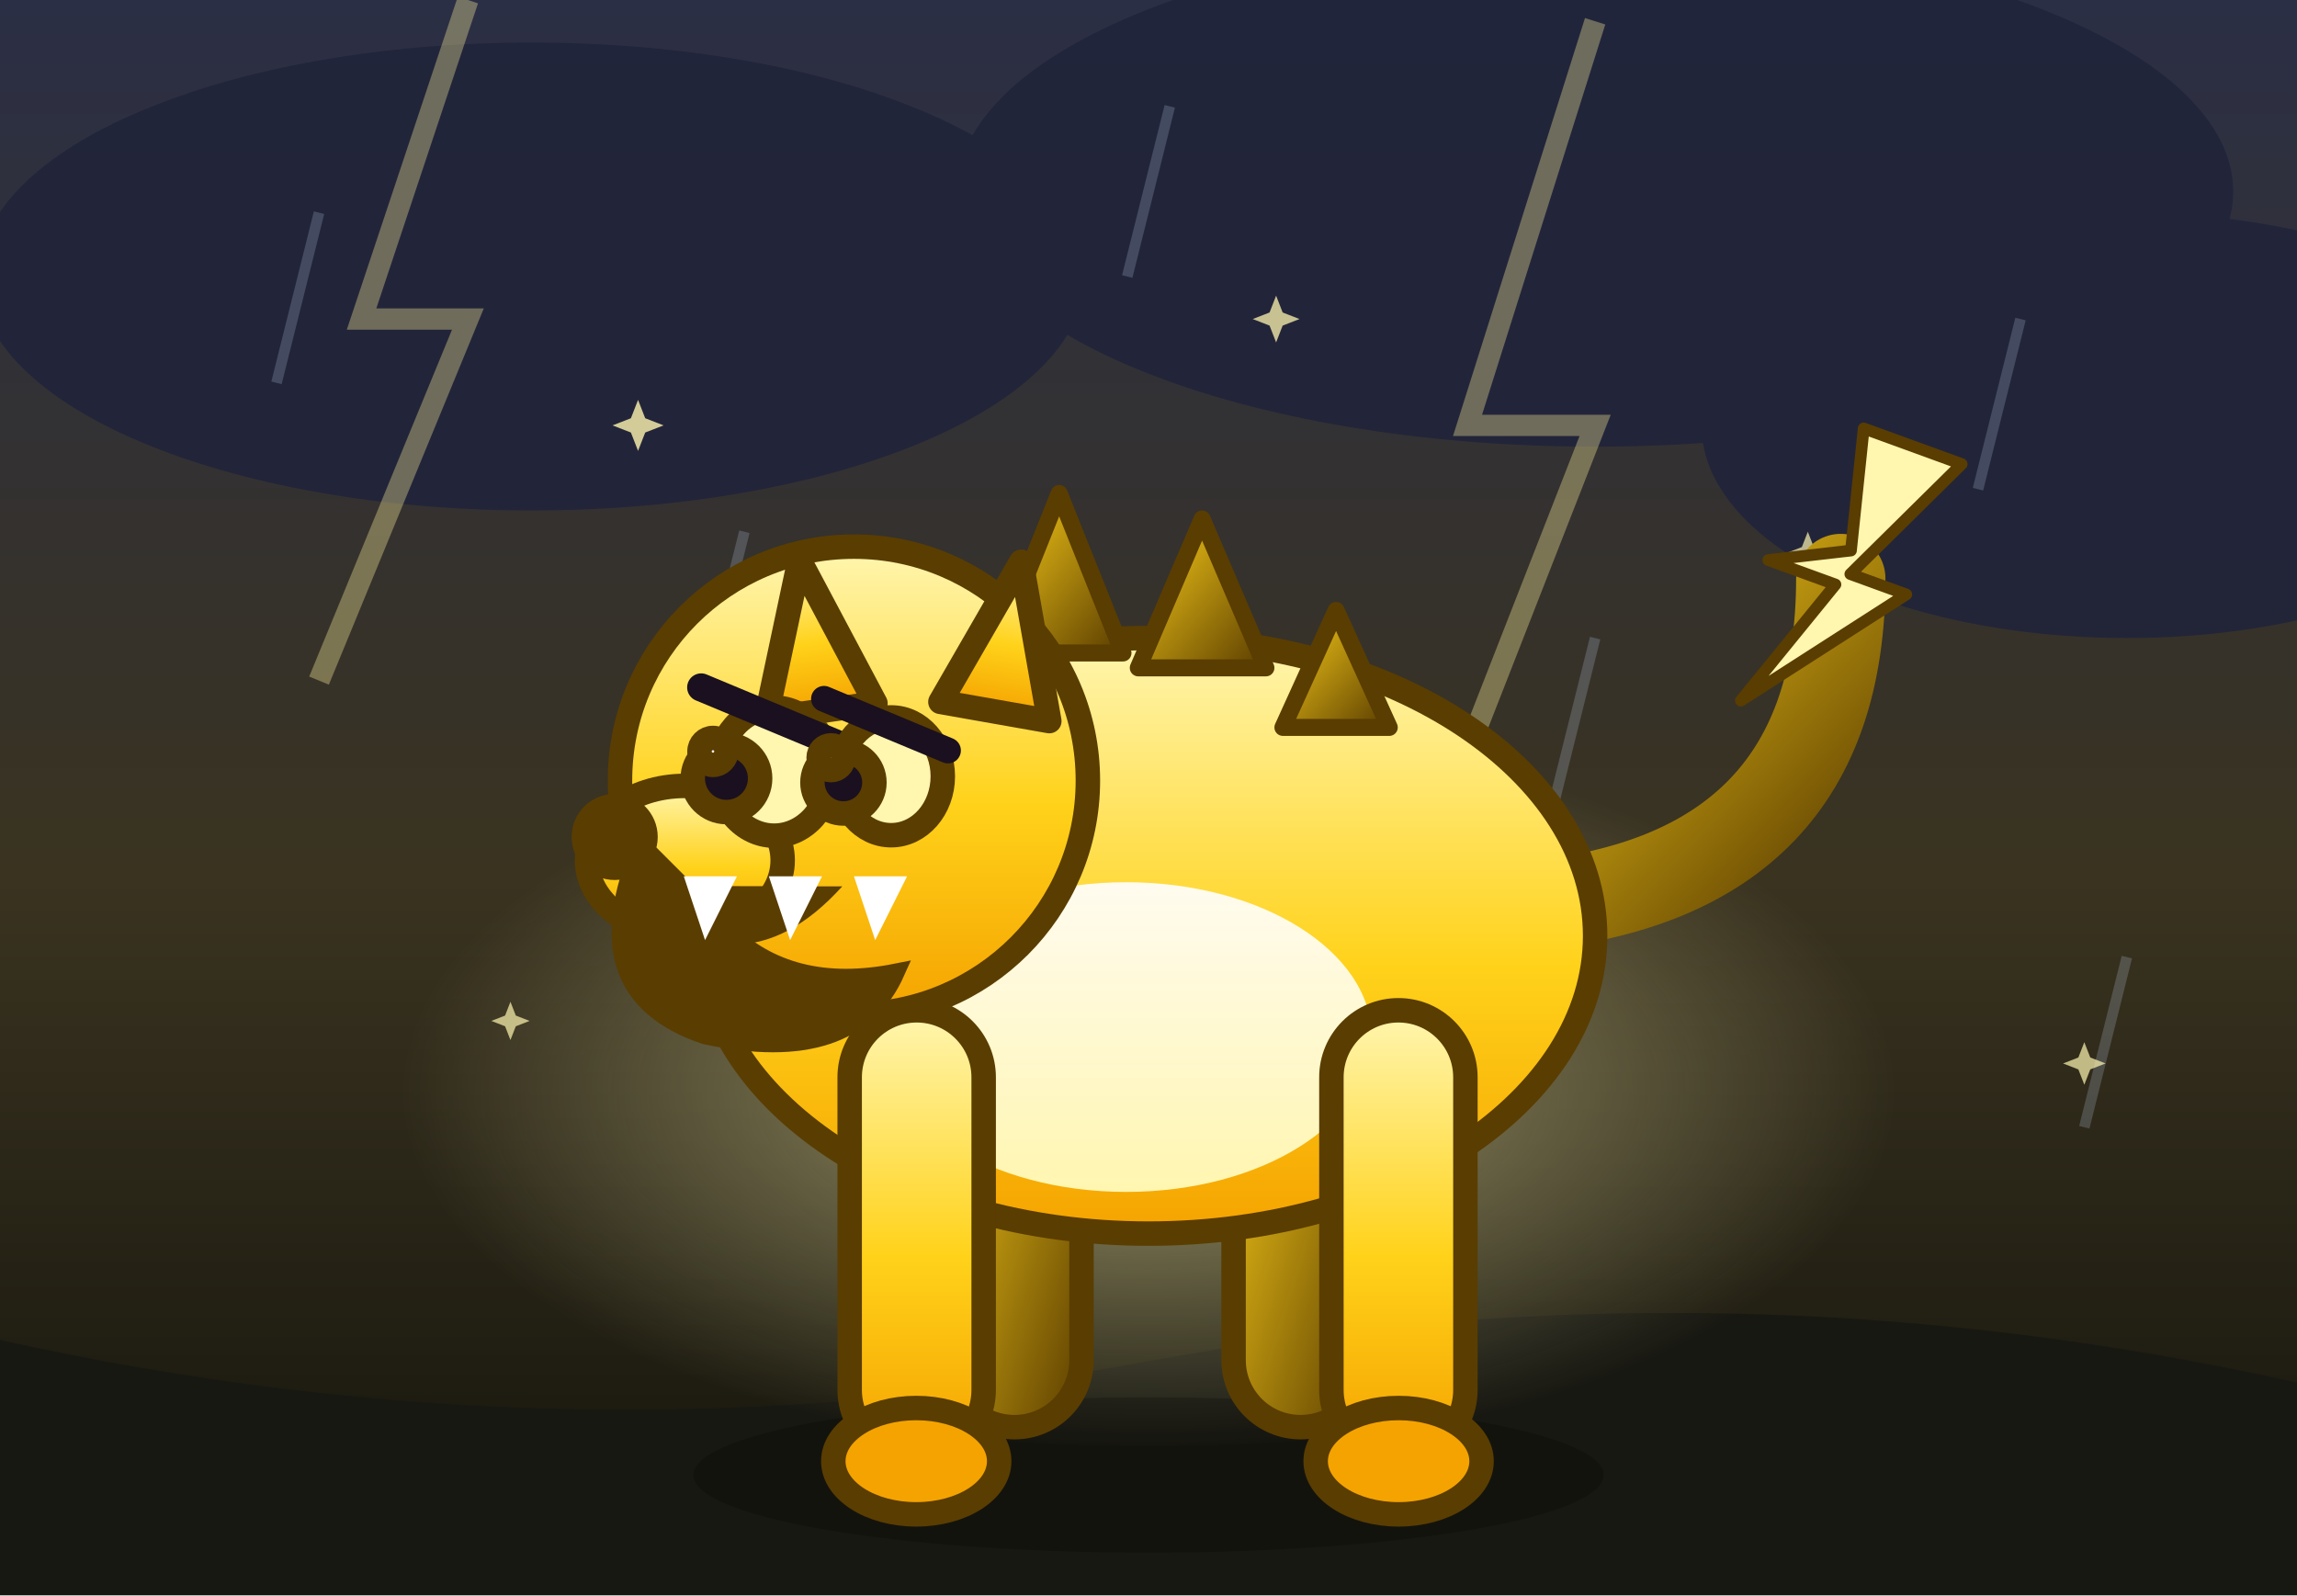
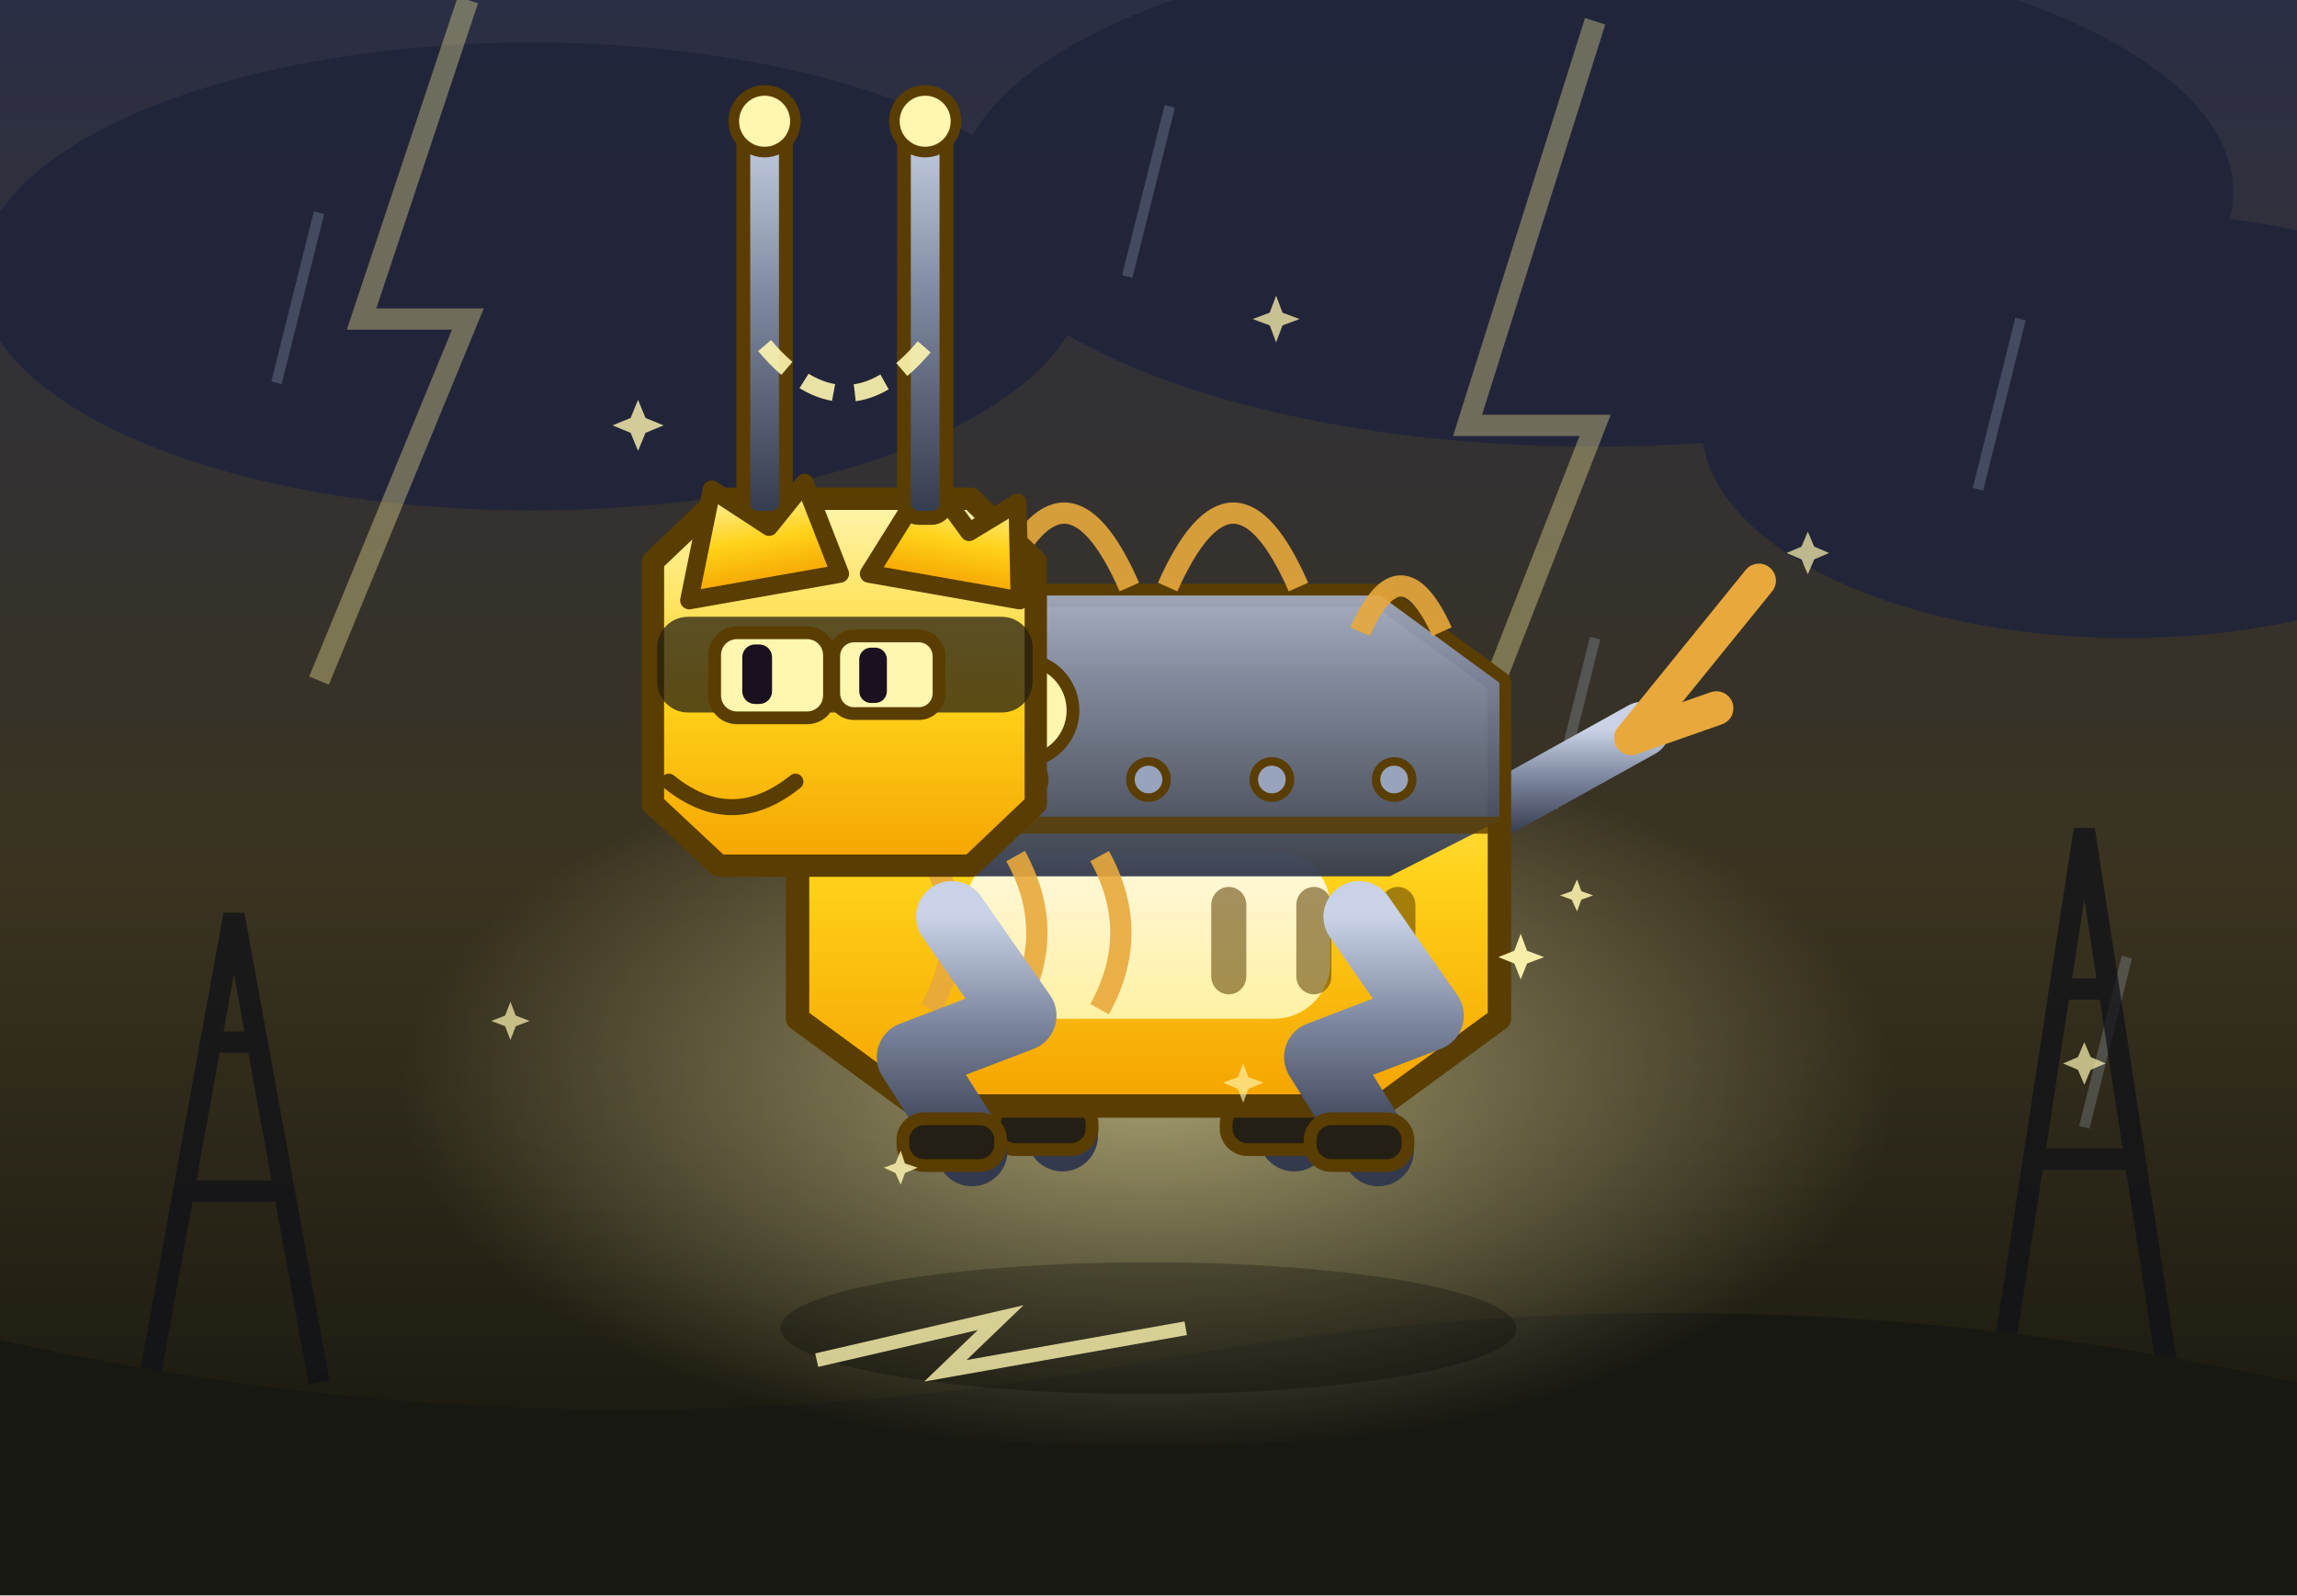
<svg xmlns="http://www.w3.org/2000/svg" viewBox="0 0 216 150">
  <defs>
    <linearGradient id="bodyS4_045" x1="0" y1="0" x2="0" y2="1">
      <stop offset="0%" stop-color="#fff6b0" />
      <stop offset="55%" stop-color="#ffd21a" />
      <stop offset="100%" stop-color="#f5a300" />
    </linearGradient>
    <linearGradient id="body2S4_045" x1="0" y1="0" x2="1" y2="1">
      <stop offset="0%" stop-color="#ffd21a" />
      <stop offset="100%" stop-color="#5a3d00" />
    </linearGradient>
    <linearGradient id="bellyS4_045" x1="0" y1="0" x2="0" y2="1">
      <stop offset="0%" stop-color="#ffffff" stop-opacity=".92" />
      <stop offset="100%" stop-color="#fff6b0" />
    </linearGradient>
+     <linearGradient id="voidS4_045" x1="0" y1="0" x2="0.3" y2="1">
+       <stop offset="0%" stop-color="#4c2a86" />
+       <stop offset="55%" stop-color="#2a1352" />
+       <stop offset="100%" stop-color="#100628" />
+     </linearGradient>
+     <linearGradient id="metalS4_045" x1="0" y1="0" x2="0" y2="1">
+       <stop offset="0%" stop-color="#c9d2e6" />
+       <stop offset="45%" stop-color="#7d879f" />
+       <stop offset="100%" stop-color="#333a4d" />
+     </linearGradient>
+     <linearGradient id="woodS4_045" x1="0" y1="0" x2="1" y2="1">
+       <stop offset="0%" stop-color="#9a6d3a" />
+       <stop offset="100%" stop-color="#4a3016" />
+     </linearGradient>
    <radialGradient id="stageS4_045" cx="50%" cy="62%" r="55%">
      <stop offset="0%" stop-color="#fff6b0" stop-opacity=".55" />
      <stop offset="70%" stop-color="#fff6b0" stop-opacity="0" />
    </radialGradient>
    <radialGradient id="orbS4_045" cx="42%" cy="38%" r="65%">
      <stop offset="0%" stop-color="#ffffff" stop-opacity=".95" />
      <stop offset="45%" stop-color="#fff6b0" />
      <stop offset="100%" stop-color="#f5a300" />
    </radialGradient>
+     <radialGradient id="haloS4_045" cx="50%" cy="50%" r="50%">
+       <stop offset="60%" stop-color="#fff6b0" stop-opacity="0" />
+       <stop offset="100%" stop-color="#fff6b0" stop-opacity=".5" />
+     </radialGradient>
+     <linearGradient id="rimS4_045" x1="0" y1="0" x2="1" y2="1">
+       <stop offset="0%" stop-color="#ff9bf5" />
+       <stop offset="100%" stop-color="#fff6b0" stop-opacity=".2" />
+     </linearGradient>
+     <clipPath id="clS4_045_1">
+       <path d="M75.0,64.2 L86.2,56.0 L129.8,56.0 L141.0,64.2 L141.0,95.8 L129.8,104.0 L86.2,104.0 L75.0,95.8 Z" />
+     </clipPath>
  </defs>
  <defs>
    <linearGradient id="skyS4_045" x1="0" y1="0" x2="0" y2="1">
      <stop offset="0%" stop-color="#2b2f45" />
      <stop offset="55%" stop-color="#3a3320" />
      <stop offset="100%" stop-color="#14140c" />
    </linearGradient>
  </defs>
  <rect x="0" y="0" width="216" height="150" fill="url(#skyS4_045)" />
  <g fill="#20233a" opacity=".9">
    <ellipse cx="50" cy="26" rx="52" ry="22" />
    <ellipse cx="150" cy="18" rx="60" ry="24" />
    <ellipse cx="200" cy="40" rx="40" ry="20" />
  </g>
  <polyline points="150,2 138,40 150,40 132,86" fill="none" stroke="#fff29a" stroke-width="2" opacity=".35" />
  <polyline points="44,0 34,30 44,30 30,64" fill="none" stroke="#fff29a" stroke-width="2" opacity=".35" />
  <line x1="30" y1="20" x2="26" y2="36" stroke="#cfe0ff" stroke-width="1" opacity=".2" />
  <line x1="70" y1="50" x2="66" y2="66" stroke="#cfe0ff" stroke-width="1" opacity=".2" />
  <line x1="110" y1="10" x2="106" y2="26" stroke="#cfe0ff" stroke-width="1" opacity=".2" />
  <line x1="150" y1="60" x2="146" y2="76" stroke="#cfe0ff" stroke-width="1" opacity=".2" />
  <line x1="190" y1="30" x2="186" y2="46" stroke="#cfe0ff" stroke-width="1" opacity=".2" />
  <line x1="90" y1="90" x2="86" y2="106" stroke="#cfe0ff" stroke-width="1" opacity=".2" />
  <line x1="200" y1="90" x2="196" y2="106" stroke="#cfe0ff" stroke-width="1" opacity=".2" />
-   <path d="M60,37.6 L60.672,39.328 L62.4,40 L60.672,40.672 L60,42.4 L59.328,40.672 L57.6,40 L59.328,39.328 Z" fill="#fff6b0" opacity="0.8" />
-   <path d="M170,50 L170.56,51.44 L172,52 L170.56,52.56 L170,54 L169.44,52.56 L168,52 L169.44,51.44 Z" fill="#fff6b0" opacity="0.7" />
-   <path d="M120,27.8 L120.616,29.384 L122.2,30 L120.616,30.616 L120,32.2 L119.384,30.616 L117.8,30 L119.384,29.384 Z" fill="#fff6b0" opacity="0.75" />
-   <path d="M48,94.2 L48.504,95.496 L49.8,96 L48.504,96.504 L48,97.8 L47.496,96.504 L46.2,96 L47.496,95.496 Z" fill="#fff6b0" opacity="0.7" />
-   <path d="M196,98 L196.56,99.44 L198,100 L196.56,100.56 L196,102 L195.44,100.56 L194,100 L195.44,99.44 Z" fill="#fff6b0" opacity="0.7" />
+   <path d="M60.0,37.6 L60.7,39.3 L62.4,40.0 L60.7,40.7 L60.0,42.4 L59.3,40.7 L57.6,40.0 L59.3,39.3 Z" fill="#fff6b0" opacity="0.8" />
+   <path d="M170.0,50.0 L170.6,51.4 L172.0,52.0 L170.6,52.6 L170.0,54.0 L169.4,52.6 L168.0,52.0 L169.4,51.4 Z" fill="#fff6b0" opacity="0.7" />
+   <path d="M120.0,27.8 L120.6,29.4 L122.2,30.0 L120.6,30.6 L120.0,32.2 L119.4,30.6 L117.8,30.0 L119.4,29.4 Z" fill="#fff6b0" opacity="0.75" />
+   <path d="M48.0,94.2 L48.5,95.5 L49.8,96.0 L48.5,96.5 L48.0,97.8 L47.5,96.5 L46.2,96.0 L47.5,95.5 Z" fill="#fff6b0" opacity="0.7" />
+   <path d="M196.0,98.0 L196.6,99.4 L198.0,100.0 L196.6,100.6 L196.0,102.0 L195.4,100.6 L194.0,100.0 L195.4,99.4 Z" fill="#fff6b0" opacity="0.7" />
+   <g stroke="#101218" stroke-width="2" fill="none" opacity=".75">
+     <path d="M14,130 L22,86 L30,130 M17,112 L27,112 M19,98 L25,98" />
+   </g>
+   <g stroke="#101218" stroke-width="2" fill="none" opacity=".75">
+     <path d="M188,130 L196,78 L204,130 M191,109 L201,109 M193,93 L199,93" />
+   </g>
  <path d="M0,150 L0,126 Q54,138 108,128 T216,130 L216,150 Z" fill="#181812" />
  <ellipse cx="108" cy="92" rx="92" ry="44" fill="url(#stageS4_045)" />
-   <ellipse cx="108" cy="138.7" rx="42.8" ry="7.3" fill="#000" opacity=".22" />
-   <g stroke="#5a3d00" stroke-width="2.3" stroke-linejoin="round" stroke-linecap="round">
-     <rect x="89.1" y="93.6" width="12.6" height="40.6" rx="6.3" fill="url(#body2S4_045)" />
-     <rect x="116.0" y="93.6" width="12.6" height="40.6" rx="6.3" fill="url(#body2S4_045)" />
-     <path d="M143.7,85.2 q29.4,-2.8 29.4,-30.8" fill="none" stroke="url(#body2S4_045)" stroke-width="8.4" />
-     <g transform="rotate(20 173.1 54.4)" stroke="#5a3d00" stroke-width="1.1" stroke-linejoin="round">
-       <polygon points="170.3,40.4 180.1,40.4 173.8,53.7 179.4,53.7 168.2,68.4 172.82,55.1 166.1,55.1 173.1,51.6" fill="#fff6b0" />
-     </g>
-     <ellipse cx="108" cy="88" rx="42" ry="28" fill="url(#bodyS4_045)" />
-     <ellipse cx="105.9" cy="97.52" rx="23.1" ry="14.56" fill="url(#bellyS4_045)" stroke="none" />
-     <g fill="url(#body2S4_045)" stroke="#5a3d00" stroke-width="1.6" stroke-linejoin="round">
-       <path d="M82.0,67.0 L87.0,55.0 L92.0,67.0 Z" />
-       <path d="M93.6,61.4 L99.6,46.4 L105.6,61.4 Z" />
-       <path d="M107.04,62.8 L113.04,48.8 L119.04,62.8 Z" />
-       <path d="M120.64,68.4 L125.64,57.4 L130.64,68.4 Z" />
-     </g>
-     <rect x="79.9" y="95.0" width="12.6" height="42.0" rx="6.3" fill="url(#bodyS4_045)" />
-     <ellipse cx="86.16" cy="137.4" rx="7.8" ry="5.0" fill="#f5a300" />
-     <rect x="125.2" y="95.0" width="12.6" height="42.0" rx="6.3" fill="url(#bodyS4_045)" />
-     <ellipse cx="131.52" cy="137.4" rx="7.8" ry="5.0" fill="#f5a300" />
-     <circle cx="80.3" cy="73.4" r="22.0" fill="url(#bodyS4_045)" />
-     <path d="M72.9,66.8 L78.1,52.5 L83.3,66.8 Z" fill="url(#bodyS4_045)" transform="rotate(-8 78.08 73.44)" />
-     <path d="M87.2,66.8 L92.4,52.5 L97.6,66.8 Z" fill="url(#bodyS4_045)" transform="rotate(10 92.38 73.44)" />
-     <ellipse cx="64.4" cy="80.9" rx="9.2" ry="7.0" fill="url(#bodyS4_045)" />
-     <circle cx="57.8" cy="78.7" r="2.9" fill="#5a3d00" />
-     <ellipse cx="72.8" cy="72.56" rx="5.28" ry="6.019" fill="#fff6b0" />
-     <circle cx="68.312" cy="73.194" r="3.168" fill="#1a1020" />
-     <circle cx="67.045" cy="70.659" r="1.267" fill="#fff" />
-     <path d="M65.936,64.64 L78.608,69.92" stroke="#1a1020" stroke-width="2.64" stroke-linecap="round" />
-     <ellipse cx="83.8" cy="73.0" rx="4.858" ry="5.538" fill="#fff6b0" />
-     <circle cx="79.312" cy="73.583" r="2.915" fill="#1a1020" />
-     <circle cx="78.146" cy="71.251" r="1.166" fill="#fff" />
-     <path d="M77.485,65.714 L89.143,70.571" stroke="#1a1020" stroke-width="2.429" stroke-linecap="round" />
-     <path d="M58.3,83.3 q11.0,11.0 20.9,0.05" fill="#5a3d00" stroke="none" />
-     <path d="M62.7,84.4 l2,6 l3,-6 Z" fill="#fff" />
+   <ellipse cx="108.0" cy="124.9" rx="34.6" ry="6.2" fill="#000" opacity=".26" />
+   <polyline points="76.8,127.9 94.1,123.9 88.9,128.9 111.5,124.9" fill="none" stroke="#fff6b0" stroke-width="1.3" opacity=".8" />
+   <path d="M136.4,78.6 l18.0,-10.0" stroke="url(#metalS4_045)" stroke-width="5.2" stroke-linecap="round" />
+   <line x1="153.4" y1="69.4" x2="161.4" y2="66.6" stroke="#e8a83c" stroke-width="3.2" stroke-linecap="round" />
+   <line x1="153.4" y1="69.4" x2="165.4" y2="54.6" stroke="#e8a83c" stroke-width="3.2" stroke-linecap="round" />
+   <polyline points="98.1,84.8 104.6,94.0 94.4,98.0 99.9,106.8" fill="none" stroke="url(#metalS4_045)" stroke-width="6.7" stroke-linejoin="round" stroke-linecap="round" />
+   <rect x="93.5" y="103.7" width="9.2" height="4.4" rx="2" fill="#241f14" stroke="#5a3d00" stroke-width="1.2" />
+   <polyline points="119.9,84.8 126.3,94.0 116.2,98.0 121.7,106.8" fill="none" stroke="url(#metalS4_045)" stroke-width="6.7" stroke-linejoin="round" stroke-linecap="round" />
+   <rect x="115.3" y="103.7" width="9.2" height="4.4" rx="2" fill="#241f14" stroke="#5a3d00" stroke-width="1.2" />
+   <path d="M75.0,64.2 L86.2,56.0 L129.8,56.0 L141.0,64.2 L141.0,95.8 L129.8,104.0 L86.2,104.0 L75.0,95.8 Z" fill="url(#bodyS4_045)" stroke="#5a3d00" stroke-width="2.2" stroke-linejoin="round" />
+   <rect x="90.8" y="80.0" width="34.3" height="15.8" rx="5.3" fill="url(#bellyS4_045)" opacity=".92" />
+   <g clip-path="url(#clS4_045_1)">
+     <path d="M73.7,53.7 L85.3,47.8 L130.7,47.8 L142.3,53.7 L142.3,76.5 L130.7,82.4 L85.3,82.4 L73.7,76.5 Z" fill="url(#metalS4_045)" opacity=".95" />
+     <line x1="75.0" y1="77.6" x2="141.0" y2="77.6" stroke="#5a3d00" stroke-width="1.6" opacity=".8" />
+     <circle cx="84.9" cy="73.3" r="1.7" fill="#98a3bd" stroke="#5a3d00" stroke-width="0.8" />
+     <circle cx="96.5" cy="73.3" r="1.7" fill="#98a3bd" stroke="#5a3d00" stroke-width="0.8" />
+     <circle cx="108.0" cy="73.3" r="1.7" fill="#98a3bd" stroke="#5a3d00" stroke-width="0.8" />
+     <circle cx="119.6" cy="73.3" r="1.7" fill="#98a3bd" stroke="#5a3d00" stroke-width="0.8" />
+     <circle cx="131.1" cy="73.3" r="1.7" fill="#98a3bd" stroke="#5a3d00" stroke-width="0.8" />
+     <rect x="113.9" y="83.4" width="3.3" height="10.1" rx="1.7" fill="#5a3d00" opacity=".55" />
+     <rect x="121.9" y="83.4" width="3.3" height="10.1" rx="1.7" fill="#5a3d00" opacity=".55" />
+     <rect x="129.8" y="83.4" width="3.3" height="10.1" rx="1.7" fill="#5a3d00" opacity=".55" />
+     <path d="M87.5,80.5 q4.0,7.2 0,14.4" fill="none" stroke="#e8a83c" stroke-width="2" opacity=".9" />
+     <path d="M95.5,80.5 q4.0,7.2 0,14.4" fill="none" stroke="#e8a83c" stroke-width="2" opacity=".9" />
+     <path d="M103.4,80.5 q4.0,7.2 0,14.4" fill="none" stroke="#e8a83c" stroke-width="2" opacity=".9" />
  </g>
-   <path d="M60.3,79.4 q-6,14 6,18 q14,3 18,-6 q-10,2 -16,-4 q-4,-4 -8,-8 Z" fill="#5a3d00" stroke="#5a3d00" stroke-width="1.6" />
-   <g fill="#fff">
-     <path d="M64.3,82.4 l2,6 l3,-6 Z" />
-     <path d="M72.3,82.4 l2,6 l3,-6 Z" />
-     <path d="M80.3,82.4 l2,6 l3,-6 Z" />
+   <circle cx="96.1" cy="66.8" r="4.8" fill="#fff6b0" stroke="#5a3d00" stroke-width="1.2" />
+   <circle cx="96.1" cy="66.8" r="2.2" fill="#5a3d00" />
+   <path d="M80.4,59.4 q3.8,-8.6 7.7,0" fill="none" stroke="#e8a83c" stroke-width="2" opacity=".9" />
+   <path d="M93.9,55.2 q6.2,-13.9 12.3,0" fill="none" stroke="#e8a83c" stroke-width="2" opacity=".9" />
+   <path d="M109.8,55.2 q6.2,-13.9 12.3,0" fill="none" stroke="#e8a83c" stroke-width="2" opacity=".9" />
+   <path d="M127.9,59.4 q3.8,-8.6 7.7,0" fill="none" stroke="#e8a83c" stroke-width="2" opacity=".9" />
+   <polyline points="89.5,86.2 96.0,95.5 85.8,99.4 91.4,108.2" fill="none" stroke="url(#metalS4_045)" stroke-width="6.7" stroke-linejoin="round" stroke-linecap="round" />
+   <rect x="84.9" y="105.2" width="9.2" height="4.4" rx="2" fill="#241f14" stroke="#5a3d00" stroke-width="1.2" />
+   <polyline points="127.8,86.2 134.3,95.5 124.1,99.4 129.6,108.2" fill="none" stroke="url(#metalS4_045)" stroke-width="6.7" stroke-linejoin="round" stroke-linecap="round" />
+   <rect x="123.2" y="105.2" width="9.2" height="4.4" rx="2" fill="#241f14" stroke="#5a3d00" stroke-width="1.2" />
+   <path d="M61.4,52.8 L67.6,46.9 L91.3,46.9 L97.4,52.8 L97.4,75.6 L91.3,81.4 L67.6,81.4 L61.4,75.6 Z" fill="url(#bodyS4_045)" stroke="#5a3d00" stroke-width="2.1" stroke-linejoin="round" />
+   <rect x="61.8" y="58.0" width="35.3" height="9.0" rx="2.9" fill="#241f14" opacity=".75" />
+   <g transform="rotate(-10 71.9 55.2)">
+     <path d="M64.7,55.2 L68.6,45.3 L73.3,49.7 L77.3,46.2 L79.1,55.2 Z" fill="url(#bodyS4_045)" stroke="#5a3d00" stroke-width="1.7" stroke-linejoin="round" />
  </g>
+   <g transform="rotate(10 88.8 55.2)">
+     <path d="M81.6,55.2 L85.6,45.3 L90.2,49.7 L94.2,46.2 L96.0,55.2 Z" fill="url(#bodyS4_045)" stroke="#5a3d00" stroke-width="1.7" stroke-linejoin="round" />
+   </g>
+   <rect x="69.9" y="11.4" width="4.0" height="37.3" rx="1.4" fill="url(#metalS4_045)" stroke="#5a3d00" stroke-width="1.3" />
+   <circle cx="71.9" cy="11.4" r="2.9" fill="#fff6b0" stroke="#5a3d00" stroke-width="1" />
+   <rect x="85.0" y="11.4" width="4.0" height="37.3" rx="1.4" fill="url(#metalS4_045)" stroke="#5a3d00" stroke-width="1.3" />
+   <circle cx="87.0" cy="11.4" r="2.9" fill="#fff6b0" stroke="#5a3d00" stroke-width="1" />
+   <path d="M71.9,32.5 q7.6,9.0 15.1,0" fill="none" stroke="#fff6b0" stroke-width="1.6" opacity=".9" stroke-dasharray="3 2" />
+   <rect x="67.2" y="59.5" width="10.8" height="8.0" rx="2.1" fill="#fff6b0" stroke="#5a3d00" stroke-width="1.2" />
+   <rect x="69.8" y="60.6" width="2.8" height="5.6" rx="1.2" fill="#1a1020" />
+   <rect x="78.4" y="59.8" width="9.9" height="7.3" rx="1.9" fill="#fff6b0" stroke="#5a3d00" stroke-width="1.2" />
+   <rect x="80.8" y="60.9" width="2.6" height="5.2" rx="1.1" fill="#1a1020" />
+   <path d="M62.9,73.5 q5.9,4.8 11.9,0" fill="none" stroke="#5a3d00" stroke-width="1.5" stroke-linecap="round" />
+   <path d="M84.7,108.2 L85.1,109.4 L86.3,109.8 L85.1,110.3 L84.7,111.4 L84.2,110.3 L83.1,109.8 L84.2,109.4 Z" fill="#fff6b0" opacity="0.823" />
+   <path d="M148.3,82.7 L148.7,83.8 L149.8,84.2 L148.7,84.6 L148.3,85.7 L147.8,84.6 L146.7,84.2 L147.8,83.8 Z" fill="#fff6b0" opacity="0.862" />
+   <path d="M116.9,100.0 L117.4,101.3 L118.8,101.8 L117.4,102.4 L116.9,103.7 L116.4,102.4 L115.0,101.8 L116.4,101.3 Z" fill="#fff6b0" opacity="0.65" />
+   <path d="M143.0,87.8 L143.6,89.4 L145.2,90.0 L143.6,90.6 L143.0,92.1 L142.4,90.6 L140.9,90.0 L142.4,89.4 Z" fill="#fff6b0" opacity="0.949" />
</svg>
